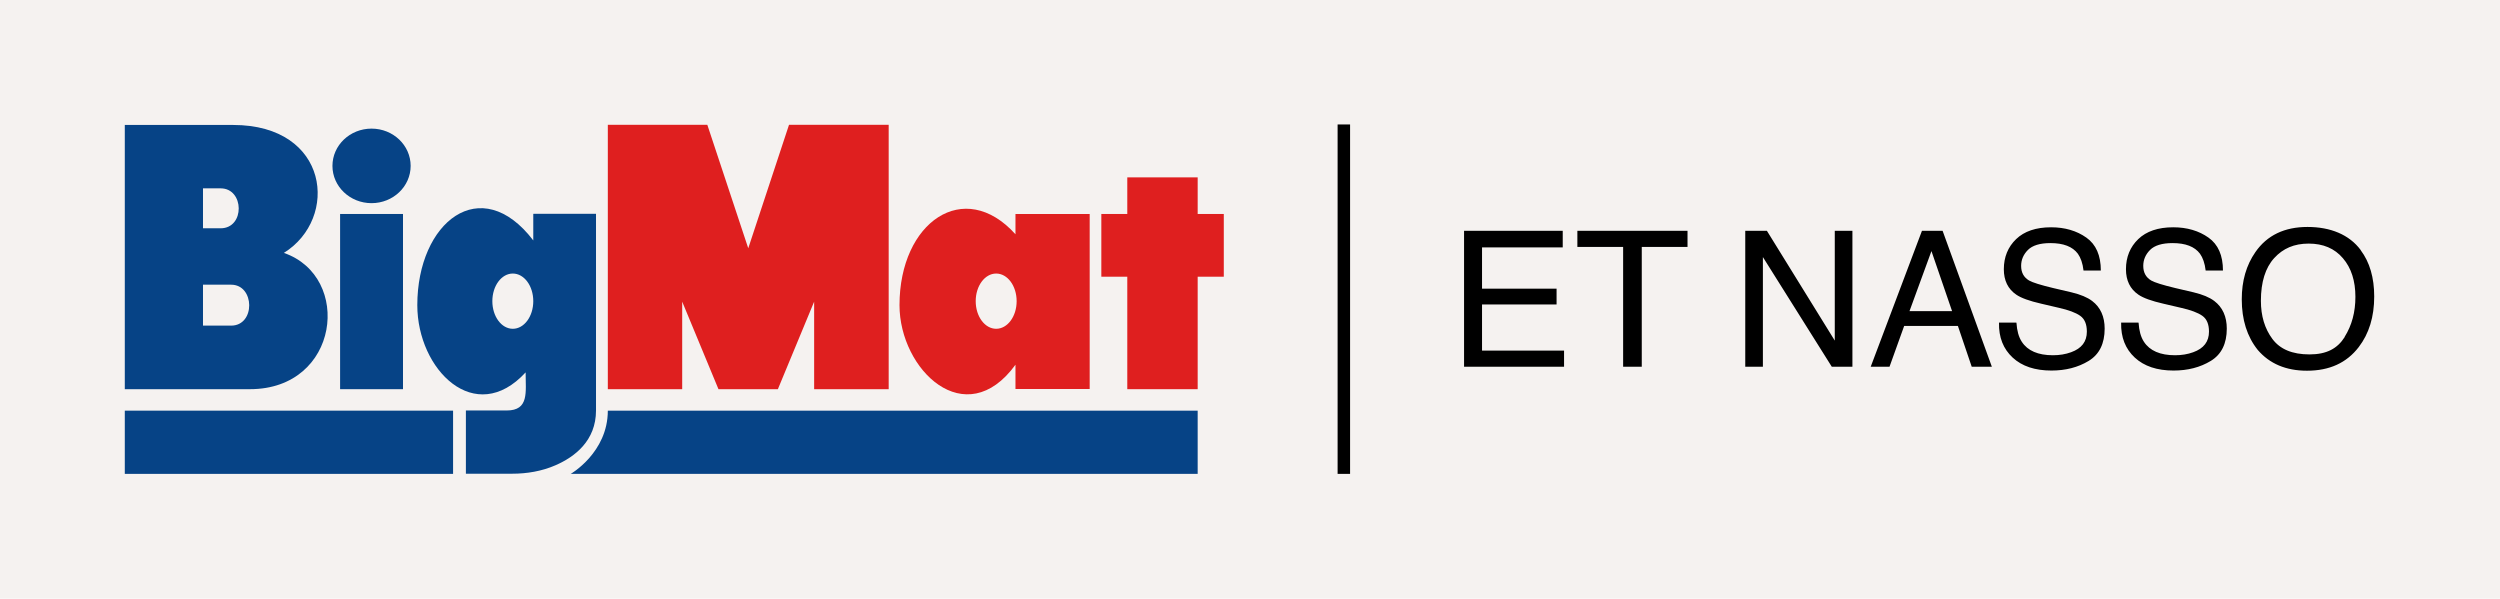
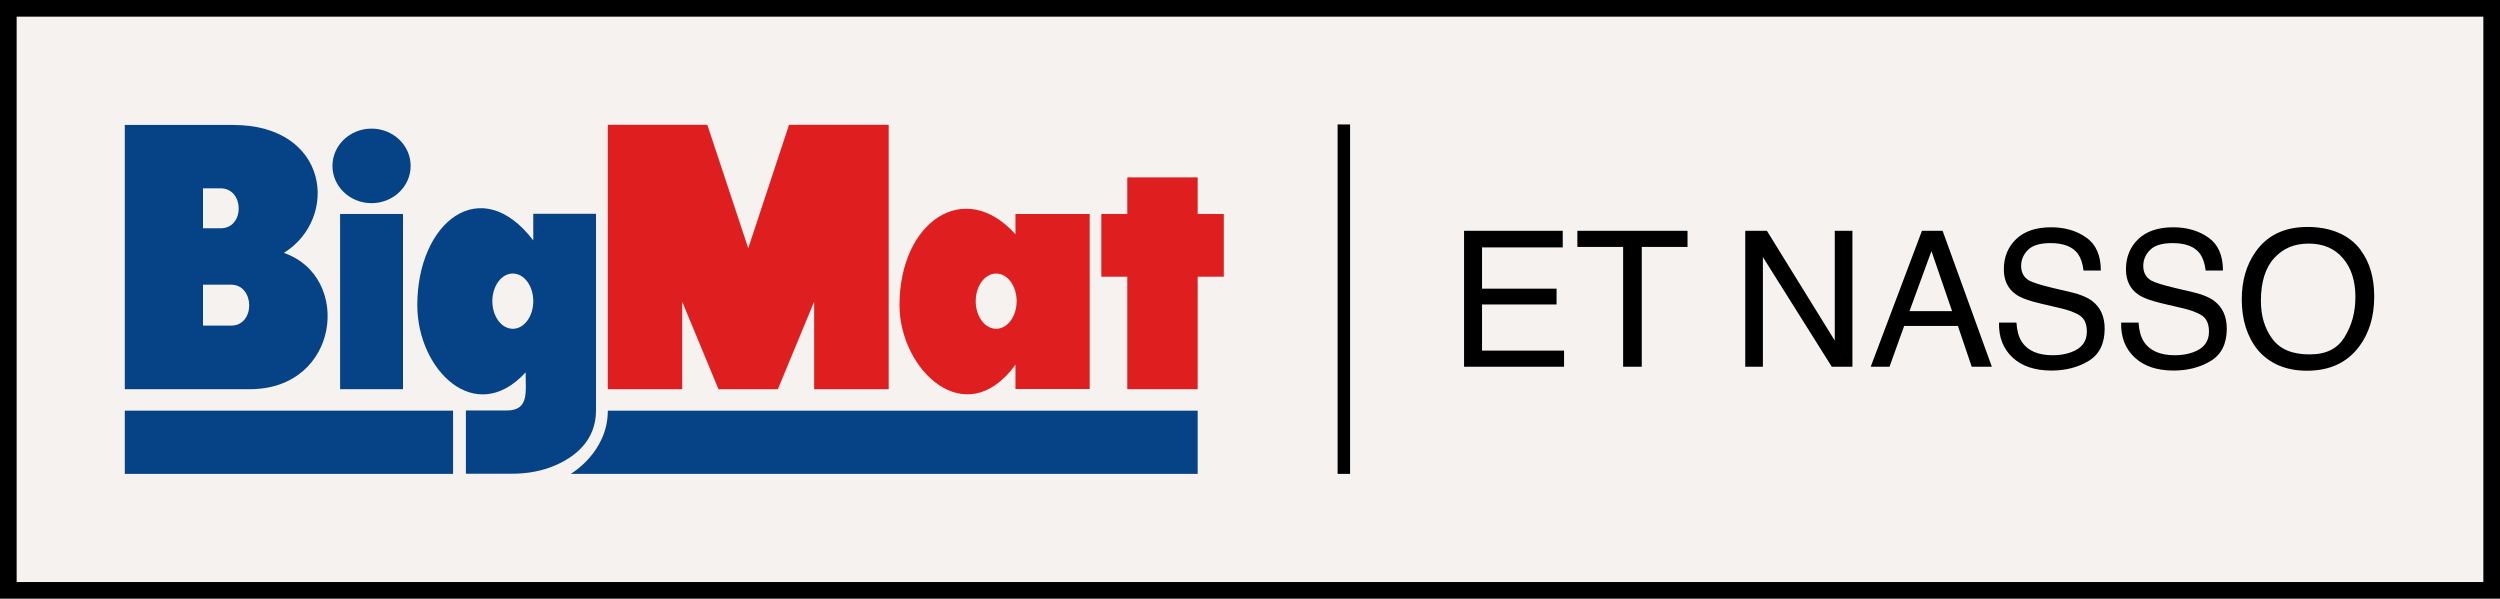
<svg xmlns="http://www.w3.org/2000/svg" id="Livello_2" viewBox="0 0 150.25 35.98">
  <defs>
    <style>.cls-1{fill:#064386;}.cls-2{fill:#df1f1f;}.cls-3{fill:#f5f2f0;}</style>
  </defs>
  <g id="BigMat_Logo">
    <rect class="cls-3" width="150.25" height="35.98" />
+     <rect x="0.5" y="0.5" width="149.25" height="34.98" fill="none" stroke="#000" stroke-width="1" />
    <path class="cls-1" d="M32.05,12.86v1.59c-3.15-4.13-6.97-1.11-6.97,3.89,0,3.89,3.48,7.34,6.51,4.04,0,1.19.22,2.29-1.14,2.29h-2.45v3.8h2.78c.89,0,1.79-.15,2.61-.51,1.15-.5,2.43-1.47,2.43-3.29v-11.82h-3.76ZM30.82,19.76c-.68,0-1.23-.74-1.23-1.66s.55-1.66,1.23-1.66,1.23.74,1.23,1.66-.55,1.66-1.23,1.66Z" />
    <path class="cls-1" d="M17.06,15.2c3.33-2.07,2.74-7.69-3.05-7.69h-6.51v15.88h7.52c5.4,0,6.17-6.77,2.04-8.19ZM12.2,11.32h1.06c1.43,0,1.47,2.4,0,2.4h-1.06v-2.4ZM13.89,19.57h-1.69v-2.46h1.69c1.43,0,1.47,2.46,0,2.46Z" />
    <rect class="cls-1" x="20.44" y="12.86" width="3.78" height="10.53" />
    <ellipse class="cls-1" cx="22.33" cy="9.97" rx="2.35" ry="2.24" />
    <rect class="cls-1" x="7.5" y="24.68" width="19.73" height="3.8" />
    <path class="cls-1" d="M36.53,24.68c0,2.52-2.23,3.8-2.23,3.8h37.68v-3.8h-35.46Z" />
    <path class="cls-2" d="M61.03,12.86v1.22c-3.08-3.42-6.97-.74-6.97,4.26,0,3.89,3.97,7.7,6.97,3.58v1.46h4.46v-10.52h-4.46ZM59.87,19.76c-.68,0-1.23-.74-1.23-1.66s.55-1.66,1.23-1.66,1.23.74,1.23,1.66-.55,1.66-1.23,1.66Z" />
    <polygon class="cls-2" points="44.97 14.92 47.42 7.5 53.41 7.5 53.41 23.39 48.93 23.39 48.93 18.13 46.75 23.39 44.97 23.39 43.18 23.39 41 18.13 41 23.39 36.53 23.39 36.53 7.5 42.51 7.5 44.97 14.92" />
    <polygon class="cls-2" points="73.55 12.86 73.55 16.63 71.98 16.63 71.98 23.39 67.75 23.39 67.75 16.63 66.19 16.63 66.19 12.86 67.75 12.86 67.75 10.66 71.98 10.66 71.98 12.86 73.55 12.86" />
    <rect x="80.39" y="7.48" width=".75" height="21" />
    <path d="M87.99,13.87h5.93v1h-4.85v2.48h4.48v.95h-4.48v2.77h4.93v.97h-6.01v-8.17ZM101.42,13.87v.97h-2.75v7.2h-1.12v-7.2h-2.75v-.97h6.63ZM104.89,13.87h1.3l4.08,6.6v-6.6h1.06v8.17h-1.24l-4.14-6.59v6.59h-1.06v-8.17ZM115.5,13.87h1.25l2.96,8.17h-1.21l-.83-2.45h-3.23l-.88,2.45h-1.13l3.08-8.17ZM117.32,18.7l-1.24-3.61-1.32,3.61h2.56ZM121.19,19.41c.03.46.13.84.32,1.13.35.54.98.81,1.87.81.4,0,.76-.06,1.09-.18.64-.23.95-.64.95-1.24,0-.44-.13-.76-.4-.95-.27-.19-.7-.35-1.28-.48l-1.07-.25c-.7-.16-1.2-.34-1.49-.54-.5-.34-.75-.85-.75-1.53,0-.73.25-1.34.74-1.81s1.19-.71,2.1-.71c.83,0,1.54.21,2.12.62.58.41.87,1.07.87,1.98h-1.04c-.05-.44-.17-.77-.34-1.01-.32-.43-.87-.64-1.65-.64-.63,0-1.08.14-1.35.41-.27.27-.41.59-.41.96,0,.4.16.69.48.88.21.12.69.27,1.44.45l1.11.26c.54.13.95.3,1.24.52.5.38.75.94.75,1.66,0,.9-.32,1.55-.96,1.94s-1.39.58-2.24.58c-.99,0-1.77-.26-2.33-.78-.56-.52-.84-1.21-.82-2.1h1.04ZM128.53,19.41c.03.46.13.84.32,1.13.35.54.98.81,1.87.81.4,0,.76-.06,1.09-.18.64-.23.95-.64.95-1.24,0-.44-.13-.76-.4-.95-.27-.19-.7-.35-1.28-.48l-1.07-.25c-.7-.16-1.2-.34-1.49-.54-.5-.34-.75-.85-.75-1.53,0-.73.25-1.34.74-1.81.49-.47,1.19-.71,2.1-.71.83,0,1.54.21,2.12.62s.87,1.07.87,1.98h-1.04c-.05-.44-.17-.77-.34-1.01-.32-.43-.87-.64-1.65-.64-.63,0-1.08.14-1.35.41-.27.27-.41.59-.41.96,0,.4.16.69.48.88.21.12.69.27,1.44.45l1.11.26c.54.13.95.3,1.24.52.5.38.75.94.75,1.66,0,.9-.32,1.55-.96,1.94s-1.39.58-2.24.58c-.99,0-1.77-.26-2.33-.78-.56-.52-.84-1.21-.82-2.1h1.04ZM141.88,15.04c.54.72.81,1.65.81,2.78,0,1.22-.31,2.23-.93,3.04-.73.95-1.76,1.42-3.11,1.42-1.26,0-2.25-.42-2.96-1.25-.64-.8-.96-1.81-.96-3.04,0-1.11.27-2.05.82-2.84.7-1.01,1.75-1.51,3.13-1.51s2.51.46,3.2,1.39ZM140.91,20.25c.44-.7.65-1.5.65-2.41,0-.96-.25-1.74-.75-2.32-.5-.59-1.19-.88-2.06-.88s-1.54.29-2.07.87c-.53.58-.8,1.44-.8,2.57,0,.91.23,1.67.69,2.29.46.62,1.2.93,2.23.93s1.68-.35,2.12-1.05Z" />
  </g>
</svg>
